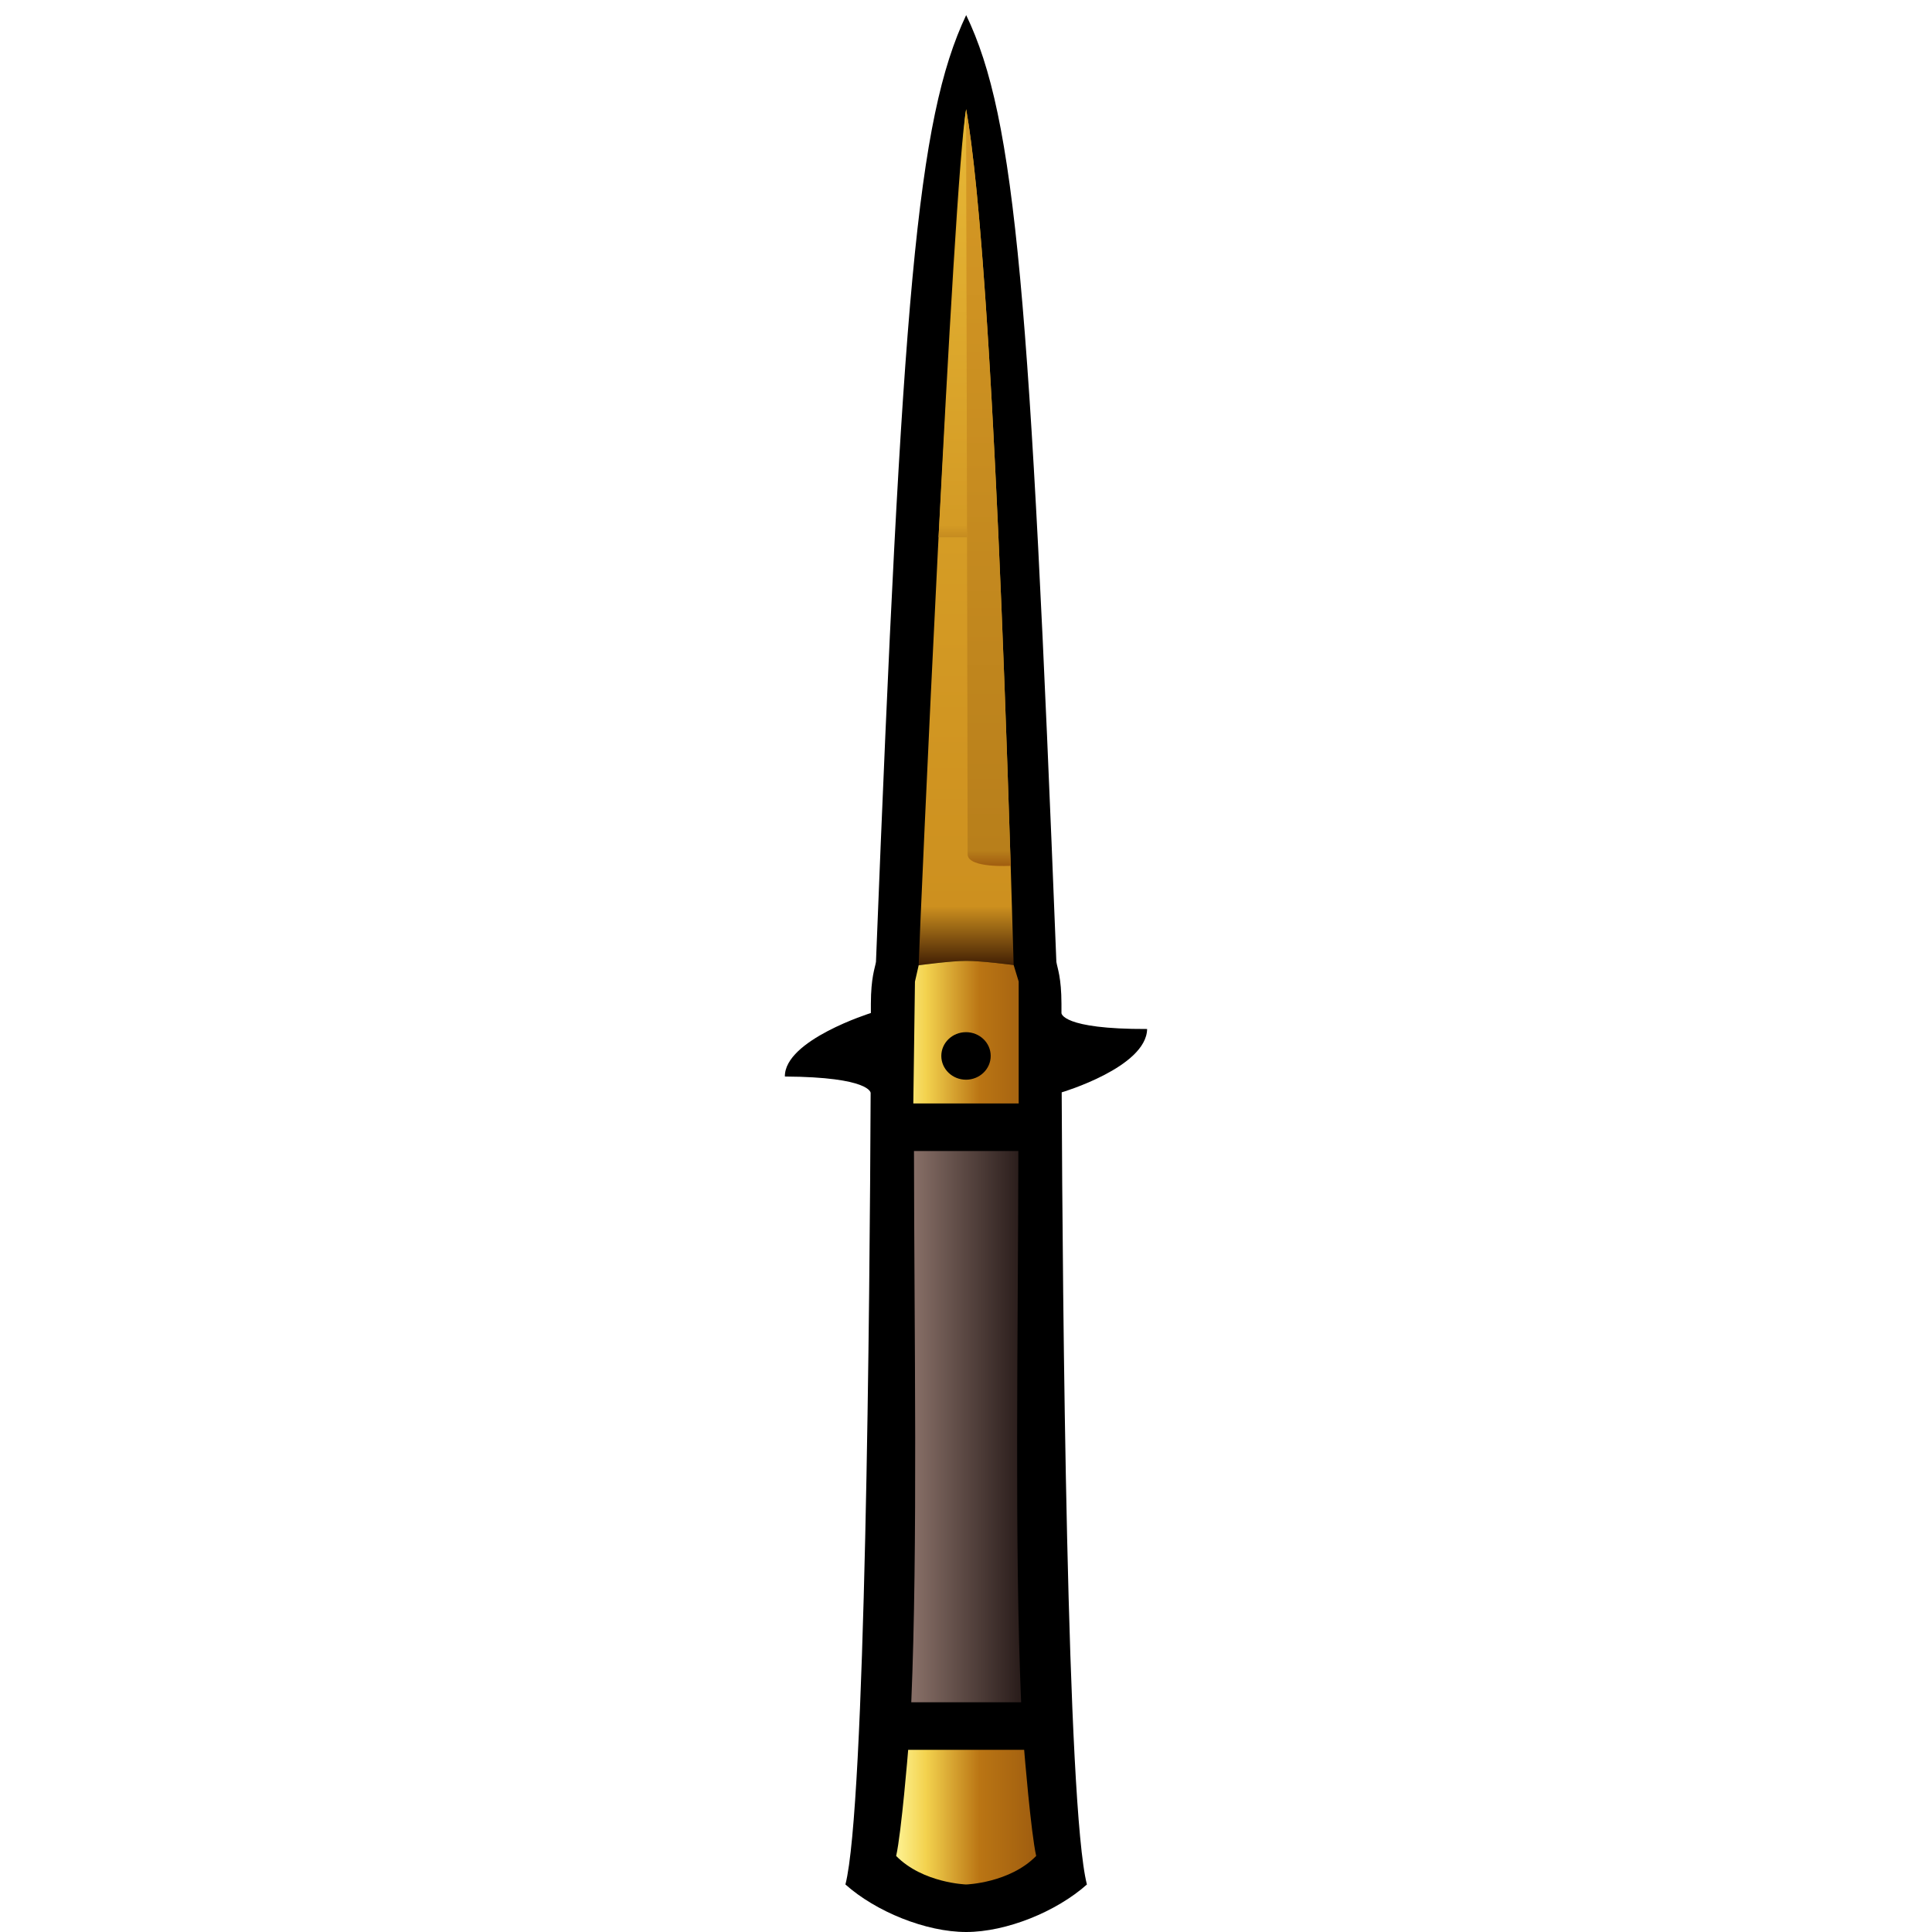
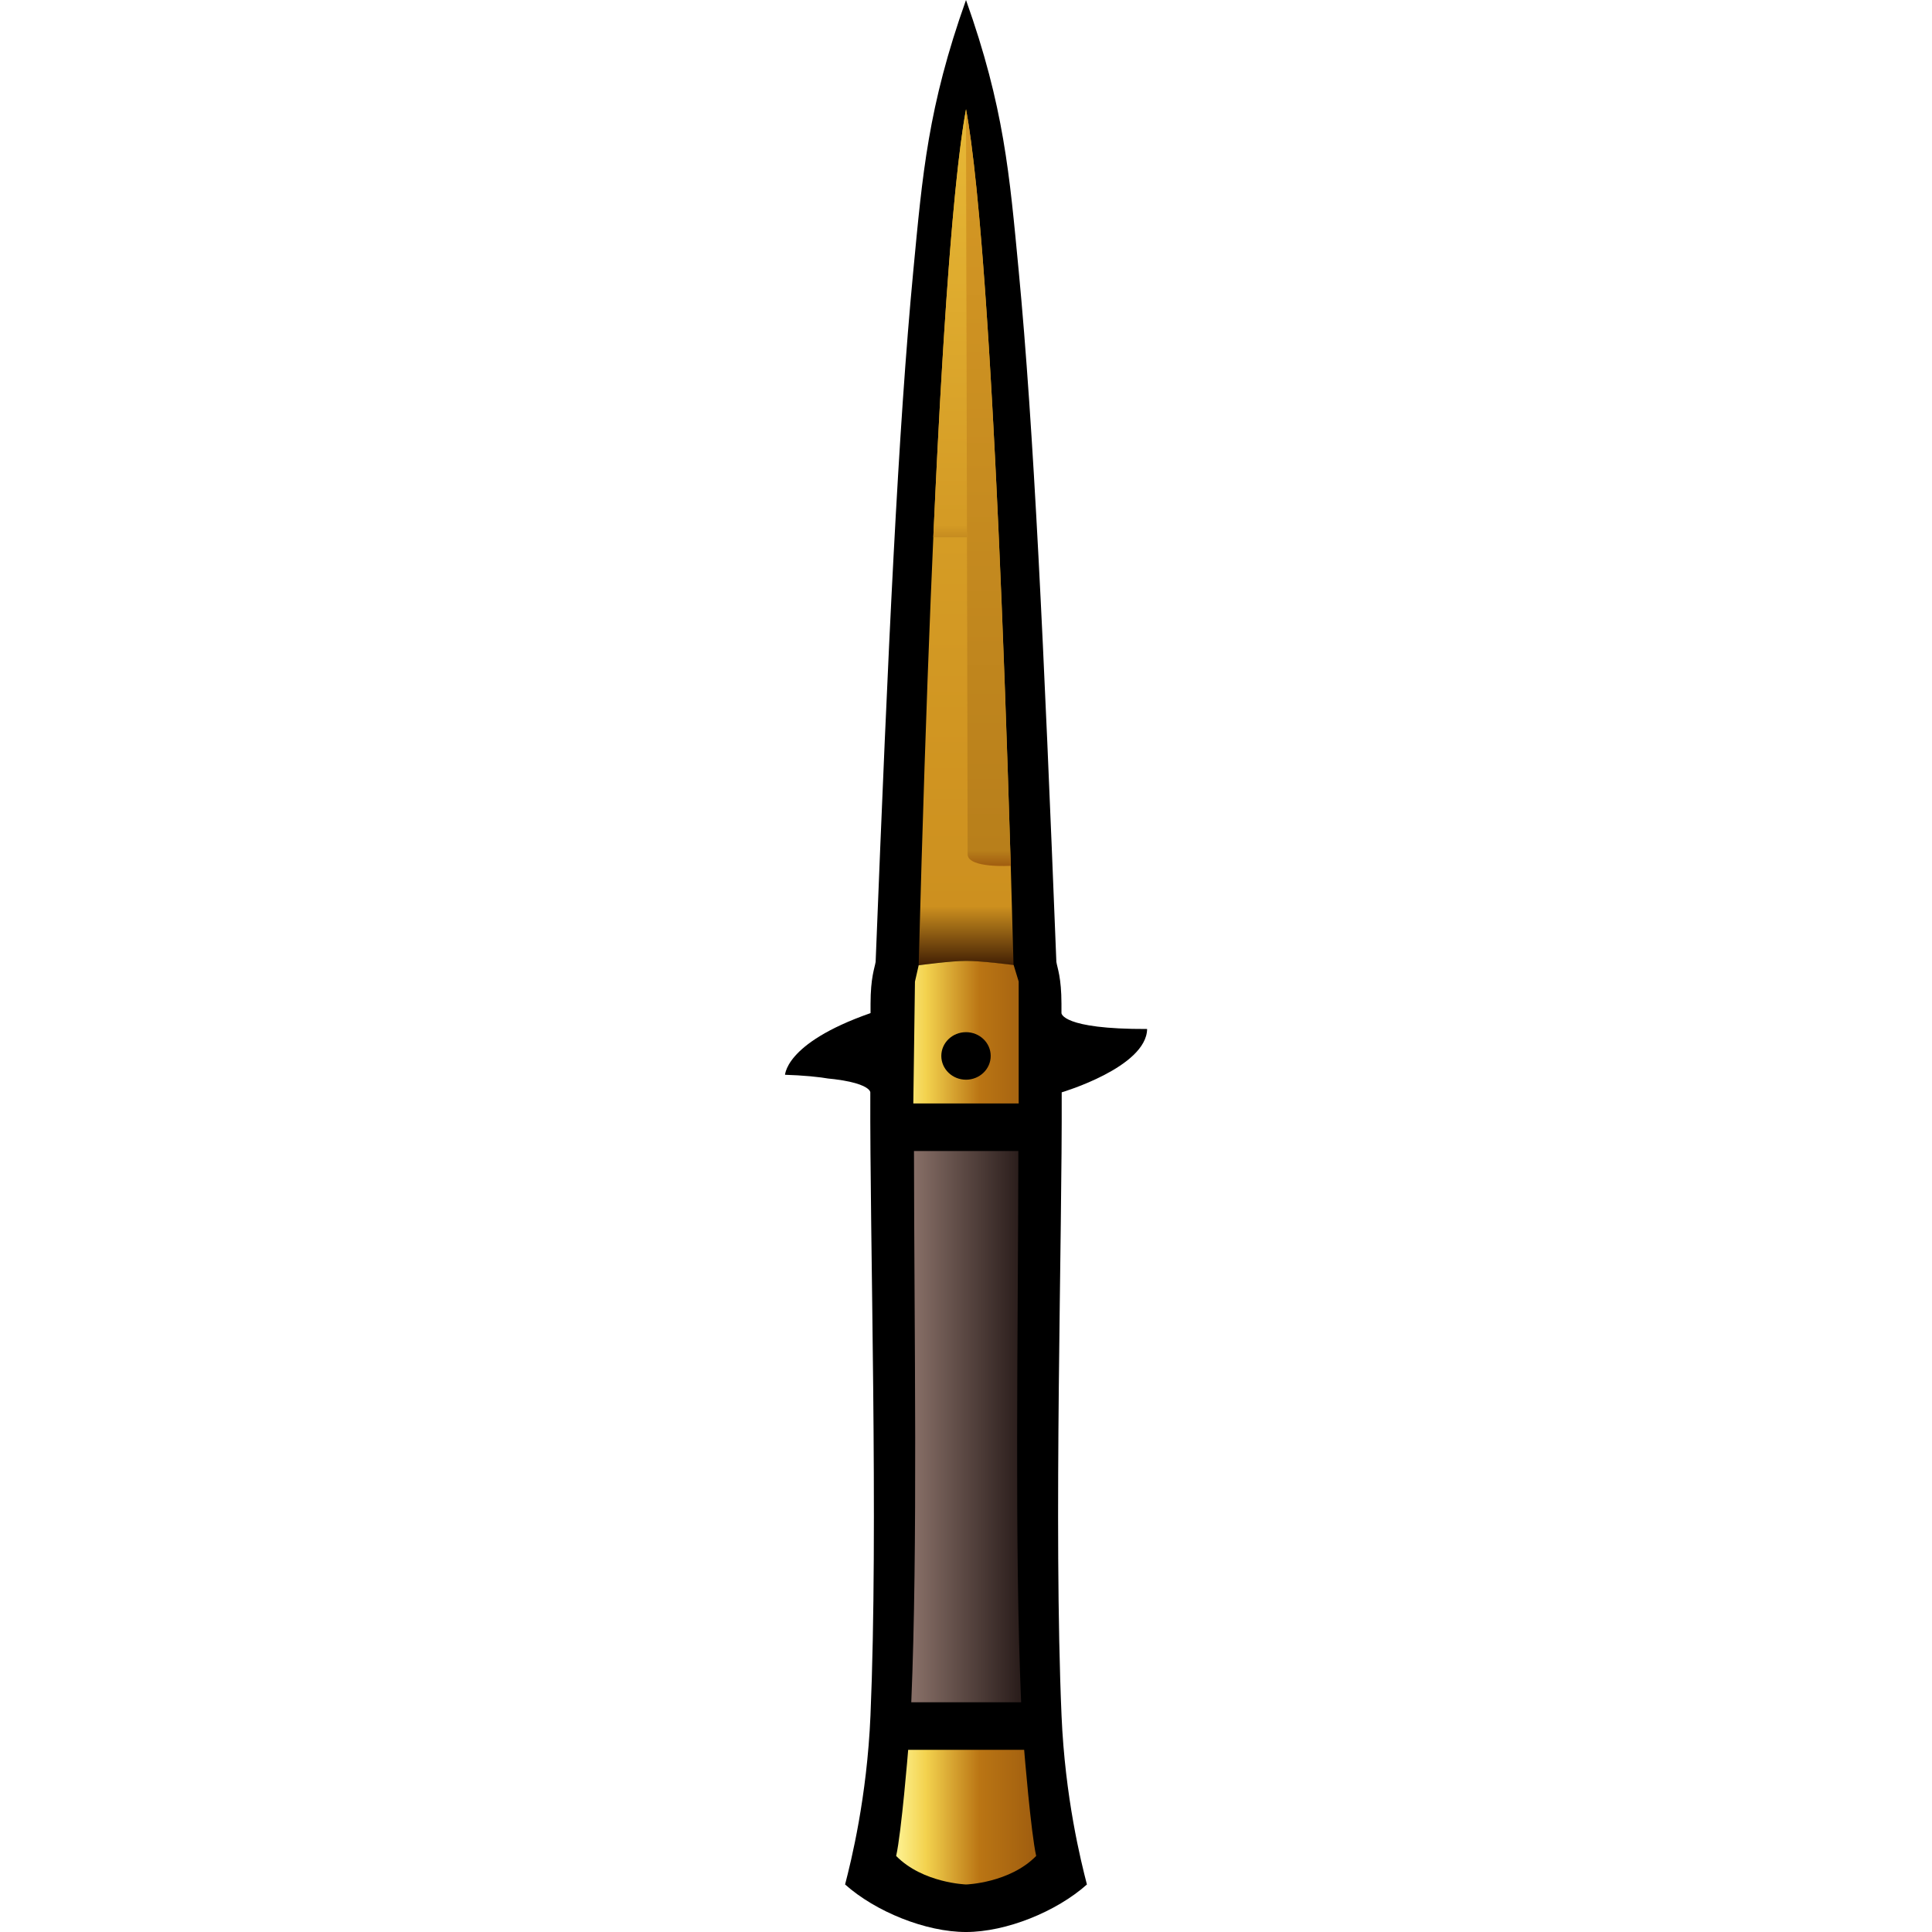
- <svg xmlns="http://www.w3.org/2000/svg" width="128" height="128" viewBox="0 0 128 128" version="1.1" xml:space="preserve" style="fill-rule:evenodd;clip-rule:evenodd;stroke-linejoin:round;stroke-miterlimit:2;" id="svg30">
+ <svg xmlns="http://www.w3.org/2000/svg" xmlns:ns1="https://www.affinity.studio/" width="128" height="128" viewBox="0 0 128 128" version="1.1" xml:space="preserve" style="fill-rule:evenodd;clip-rule:evenodd;stroke-linejoin:round;stroke-miterlimit:2;" id="svg30">
  <g id="g10" transform="matrix(0,-1.049587,0.669081,0,21.18994,129.0496)">
-     <g id="g1" transform="matrix(0.882353,0,0,1.008403,5.764706,8.682033)">
-       <path d="M-2,43C3.531,44.968 39.732,45.388 54.627,45.477C54.627,45.477 55.761,45.488 55.8,37.055C58.412,37.007 60.343,45.5 60.343,45.5L61,45.5C62.896,45.506 63.528,45.893 64,46C111.59,48.583 124.274,50.017 131.733,54.857C124.314,59.759 111.59,61.131 64,63.714C63.528,63.821 62.896,64.208 61,64.214L60.337,64.214C60.337,64.214 59.181,64.206 59.2,72.626C56.461,72.563 54.668,64.237 54.668,64.237C39.8,64.325 3.537,64.744 -2,66.714C-3.941,63.731 -5.4,58.809 -5.4,54.857C-5.4,50.905 -3.941,45.983 -2,43Z" id="path1" />
-     </g>
-     <g id="g2" transform="matrix(0.882353,0,0,0.882353,5.764706,15.59678)">
-       <path d="M64.073,54.861C64.073,53.076 63.756,49.526 63.756,49.526C66.389,49.642 120.019,53.398 125,54.857C119.627,56.347 104.907,58.334 63.775,60.187C63.775,60.187 64.073,56.647 64.073,54.861Z" style="fill:url(#_Linear1);" id="path2" />
-     </g>
-     <g id="g3" transform="matrix(0.882353,0,0,0.882353,5.764706,15.59678)">
-       <path d="M94.378,54.952L94.378,51.758C95.879,51.877 122.82,54.218 125,54.857L94.378,54.952Z" style="fill:url(#_Linear2);" id="path3" />
+     <g id="g3" transform="matrix(0.972675,0,0,1.111628,0.859564,3.020992)">
+       <clipPath id="_clip1">
+         <path d="M0.144,54.841C0.144,51.256 1.468,46.776 3.229,44.07C4.75,44.611 8.864,46.017 14.187,46.331C26.435,47.053 45.233,46.261 54.635,46.317C54.635,46.317 55.629,46.368 55.661,38.707C55.661,38.707 57.781,38.508 59.777,46.338L60.379,46.338C62.098,46.343 62.672,46.694 63.1,46.791C83.718,47.91 97.715,48.808 107.955,50.147C114.225,50.967 118.575,51.449 125.523,54.841C118.575,58.233 114.225,58.714 107.955,59.534C97.715,60.873 83.718,61.771 63.1,62.89C62.672,62.987 62.098,63.338 60.379,63.344L59.777,63.344C59.777,63.344 58.728,63.336 58.746,70.975C56.261,70.917 54.635,63.365 54.635,63.365C45.233,63.42 26.435,62.628 14.187,63.351C8.864,63.665 4.75,65.07 3.229,65.612C1.468,62.906 0.144,58.426 0.144,54.841" id="path1" />
+       </clipPath>
+       <g clip-path="url(#_clip1)" id="g2">
+         <path d="M-2,43C3.531,44.968 39.732,45.388 54.627,45.477C54.627,45.477 55.761,45.488 55.8,37.055C58.412,37.007 60.343,45.5 60.343,45.5L61,45.5C62.896,45.506 63.528,45.893 64,46C111.59,48.583 124.274,50.017 131.733,54.857C124.314,59.759 111.59,61.131 64,63.714C63.528,63.821 62.896,64.208 61,64.214L60.337,64.214C60.337,64.214 59.181,64.206 59.2,72.626C56.461,72.563 54.668,64.237 54.668,64.237C39.8,64.325 3.537,64.744 -2,66.714C-3.941,63.731 -5.4,58.809 -5.4,54.857C-5.4,50.905 -3.941,45.983 -2,43Z" id="path2" />
+       </g>
    </g>
    <g id="g4" transform="matrix(0.882353,0,0,0.882353,5.764706,15.59678)">
-       <path d="M70.876,59.853C70.876,59.853 70.684,55.138 71.667,55.023L125,54.857C119.948,56.258 106.635,58.098 70.876,59.853Z" style="fill:url(#_Linear3);" id="path4" />
+       <path d="M64.073,54.861C64.073,53.086 63.756,49.526 63.756,49.526C104.745,51.235 120.019,53.383 125,54.842C120.019,56.301 104.745,58.464 63.756,60.173C63.756,60.173 64.073,56.635 64.073,54.861Z" style="fill:url(#_Linear2);" id="path3" />
+     </g>
+     <g id="path21" ns1:id="path2" transform="matrix(0.882353,0,0,0.882353,5.764706,15.59678)">
+       <path d="M94.378,54.952L94.378,51.17C113.061,52.474 121.529,53.825 125,54.842L94.378,54.952Z" style="fill:url(#_Linear3);" id="path4" />
+     </g>
+     <g id="g5" transform="matrix(0.882353,0,0,0.882353,5.764706,15.59678)">
+       <path d="M70.876,59.86C70.876,59.86 70.684,55.138 71.667,55.023L125,54.842C119.941,56.298 106.635,58.161 70.876,59.86Z" style="fill:url(#_Linear4);" id="path5" />
    </g>
    <g id="g8">
-       <g id="g5" transform="matrix(0.882353,0,0,0.882353,53.26471,15.58011)">
-         <path d="M9.923,49.545C9.923,49.545 10.237,53.109 10.24,54.88C10.243,56.657 9.941,60.206 9.941,60.206L8.763,60.77L0.04,60.77L0.04,48.944L8.756,49.129L9.923,49.545Z" style="fill:url(#_Linear4);" id="path5" />
-       </g>
      <g id="g6" transform="matrix(0.882353,0,0,0.882353,5.764706,15.59678)">
        <path d="M7.633,48.349L7.633,61.365C7.633,61.365 1.716,62.118 0.04,62.714C-1.901,59.731 -2,54.857 -2,54.857C-2,54.857 -1.901,49.983 0.04,47C1.716,47.596 7.633,48.349 7.633,48.349Z" style="fill:url(#_Linear5);" id="path6" />
      </g>
-       <g transform="matrix(0,1.494587,-0.952756,0,122.9527,-31.67022)" id="g7">
-         <path d="M68.155,119.22L60.644,123.912" style="fill:none;" id="path7" />
+       <g id="g7" transform="matrix(0.882353,0,0,0.882353,53.26471,15.58011)">
+         <path id="path7" d="M9.923,49.545C9.923,49.545 10.237,53.109 10.24,54.88C10.243,56.657 9.941,60.206 9.941,60.206L8.763,60.77L0.04,60.77L0.04,48.944L8.756,49.129L9.923,49.545Z" style="fill:url(#_Linear6);" />
      </g>
    </g>
    <g id="g9" transform="matrix(0.882353,0,0,0.882353,5.764706,15.59678)">
-       <path d="M50.473,49L50.473,60.714C37.148,60.686 22.286,60.273 11.033,61.025L11.033,48.697C22.281,49.438 37.198,49.027 50.473,49Z" style="fill:url(#_Linear6);" id="path8" />
+       <path d="M50.473,49L50.473,60.714C37.148,60.686 22.286,60.273 11.033,61.025L11.033,48.697C22.281,49.438 37.198,49.027 50.473,49Z" style="fill:url(#_Linear7);" id="path8" />
    </g>
    <g id="ellipse8" transform="matrix(1.048447,0,0,2.12809,-4.031154,-109.0401)">
      <ellipse cx="57.543" cy="81.305" rx="1.431" ry="1.149" id="ellipse9" />
    </g>
  </g>
  <defs id="defs30">
-     <linearGradient id="_Linear1" x1="0" y1="0" x2="1" y2="0" gradientUnits="userSpaceOnUse" gradientTransform="matrix(61.24362,0,0,61.24362,63.75638,54.85638)">
+     <linearGradient id="_Linear2" x1="0" y1="0" x2="1" y2="0" gradientUnits="userSpaceOnUse" gradientTransform="matrix(61.24362,0,0,61.24362,63.75638,54.85638)">
      <stop offset="0" style="stop-color:rgb(63,29,3);stop-opacity:1" id="stop9" />
      <stop offset="0.07" style="stop-color:rgb(205,144,31);stop-opacity:1" id="stop10" />
      <stop offset="1" style="stop-color:rgb(222,170,44);stop-opacity:1" id="stop11" />
    </linearGradient>
-     <linearGradient id="_Linear2" x1="0" y1="0" x2="1" y2="0" gradientUnits="userSpaceOnUse" gradientTransform="matrix(30.622,-0.09562,0.038857,30.622,94.378,54.952)">
+     <linearGradient id="_Linear3" x1="0" y1="0" x2="1" y2="0" gradientUnits="userSpaceOnUse" gradientTransform="matrix(30.622,-0.00462,0.001877,30.622,94.378,54.861)">
      <stop offset="0" style="stop-color:rgb(197,138,31);stop-opacity:1" id="stop12" />
      <stop offset="0.03" style="stop-color:rgb(212,155,37);stop-opacity:1" id="stop13" />
      <stop offset="0.05" style="stop-color:rgb(212,155,37);stop-opacity:1" id="stop14" />
      <stop offset="1" style="stop-color:rgb(231,184,54);stop-opacity:1" id="stop15" />
    </linearGradient>
-     <linearGradient id="_Linear3" x1="0" y1="0" x2="1" y2="0" gradientUnits="userSpaceOnUse" gradientTransform="matrix(54.13921,0,0,54.13921,70.86079,57.35517)">
+     <linearGradient id="_Linear4" x1="0" y1="0" x2="1" y2="0" gradientUnits="userSpaceOnUse" gradientTransform="matrix(54.13921,0,0,54.13921,70.86079,57.35517)">
      <stop offset="0" style="stop-color:rgb(161,94,16);stop-opacity:1" id="stop16" />
      <stop offset="0.02" style="stop-color:rgb(184,127,27);stop-opacity:1" id="stop17" />
      <stop offset="1" style="stop-color:rgb(214,153,37);stop-opacity:1" id="stop18" />
    </linearGradient>
-     <linearGradient id="_Linear4" x1="0" y1="0" x2="1" y2="0" gradientUnits="userSpaceOnUse" gradientTransform="matrix(-0,24.00591,-2.320059,-0,-22.79665,42.69108)">
+     <linearGradient id="_Linear5" x1="0" y1="0" x2="1" y2="0" gradientUnits="userSpaceOnUse" gradientTransform="matrix(0,24.00591,-24.00591,0,31.03668,42.67218)">
      <stop offset="0" style="stop-color:rgb(239,204,70);stop-opacity:1" id="stop19" />
      <stop offset="0.16" style="stop-color:rgb(255,247,157);stop-opacity:1" id="stop20" />
      <stop offset="0.32" style="stop-color:rgb(243,210,78);stop-opacity:1" id="stop21" />
      <stop offset="0.57" style="stop-color:rgb(186,117,20);stop-opacity:1" id="stop22" />
      <stop offset="1" style="stop-color:rgb(143,79,12);stop-opacity:1" id="stop23" />
    </linearGradient>
-     <linearGradient id="_Linear5" x1="0" y1="0" x2="1" y2="0" gradientUnits="userSpaceOnUse" gradientTransform="matrix(-0,24.00591,-2.320059,-0,31.03668,42.67218)">
+     <linearGradient id="_Linear6" x1="0" y1="0" x2="1" y2="0" gradientUnits="userSpaceOnUse" gradientTransform="matrix(0,24.00591,-24.00591,0,-22.79665,42.69108)">
      <stop offset="0" style="stop-color:rgb(239,204,70);stop-opacity:1" id="stop24" />
      <stop offset="0.16" style="stop-color:rgb(255,247,157);stop-opacity:1" id="stop25" />
      <stop offset="0.32" style="stop-color:rgb(243,210,78);stop-opacity:1" id="stop26" />
      <stop offset="0.57" style="stop-color:rgb(186,117,20);stop-opacity:1" id="stop27" />
      <stop offset="1" style="stop-color:rgb(143,79,12);stop-opacity:1" id="stop28" />
    </linearGradient>
-     <linearGradient id="_Linear6" x1="0" y1="0" x2="1" y2="0" gradientUnits="userSpaceOnUse" gradientTransform="matrix(0,-11.66886,11.66886,0,31.03668,60.75147)">
+     <linearGradient id="_Linear7" x1="0" y1="0" x2="1" y2="0" gradientUnits="userSpaceOnUse" gradientTransform="matrix(0,-11.66886,11.66886,0,31.03668,60.75147)">
      <stop offset="0" style="stop-color:rgb(43,30,28);stop-opacity:1" id="stop29" />
      <stop offset="1" style="stop-color:rgb(134,110,102);stop-opacity:1" id="stop30" />
    </linearGradient>
  </defs>
</svg>
